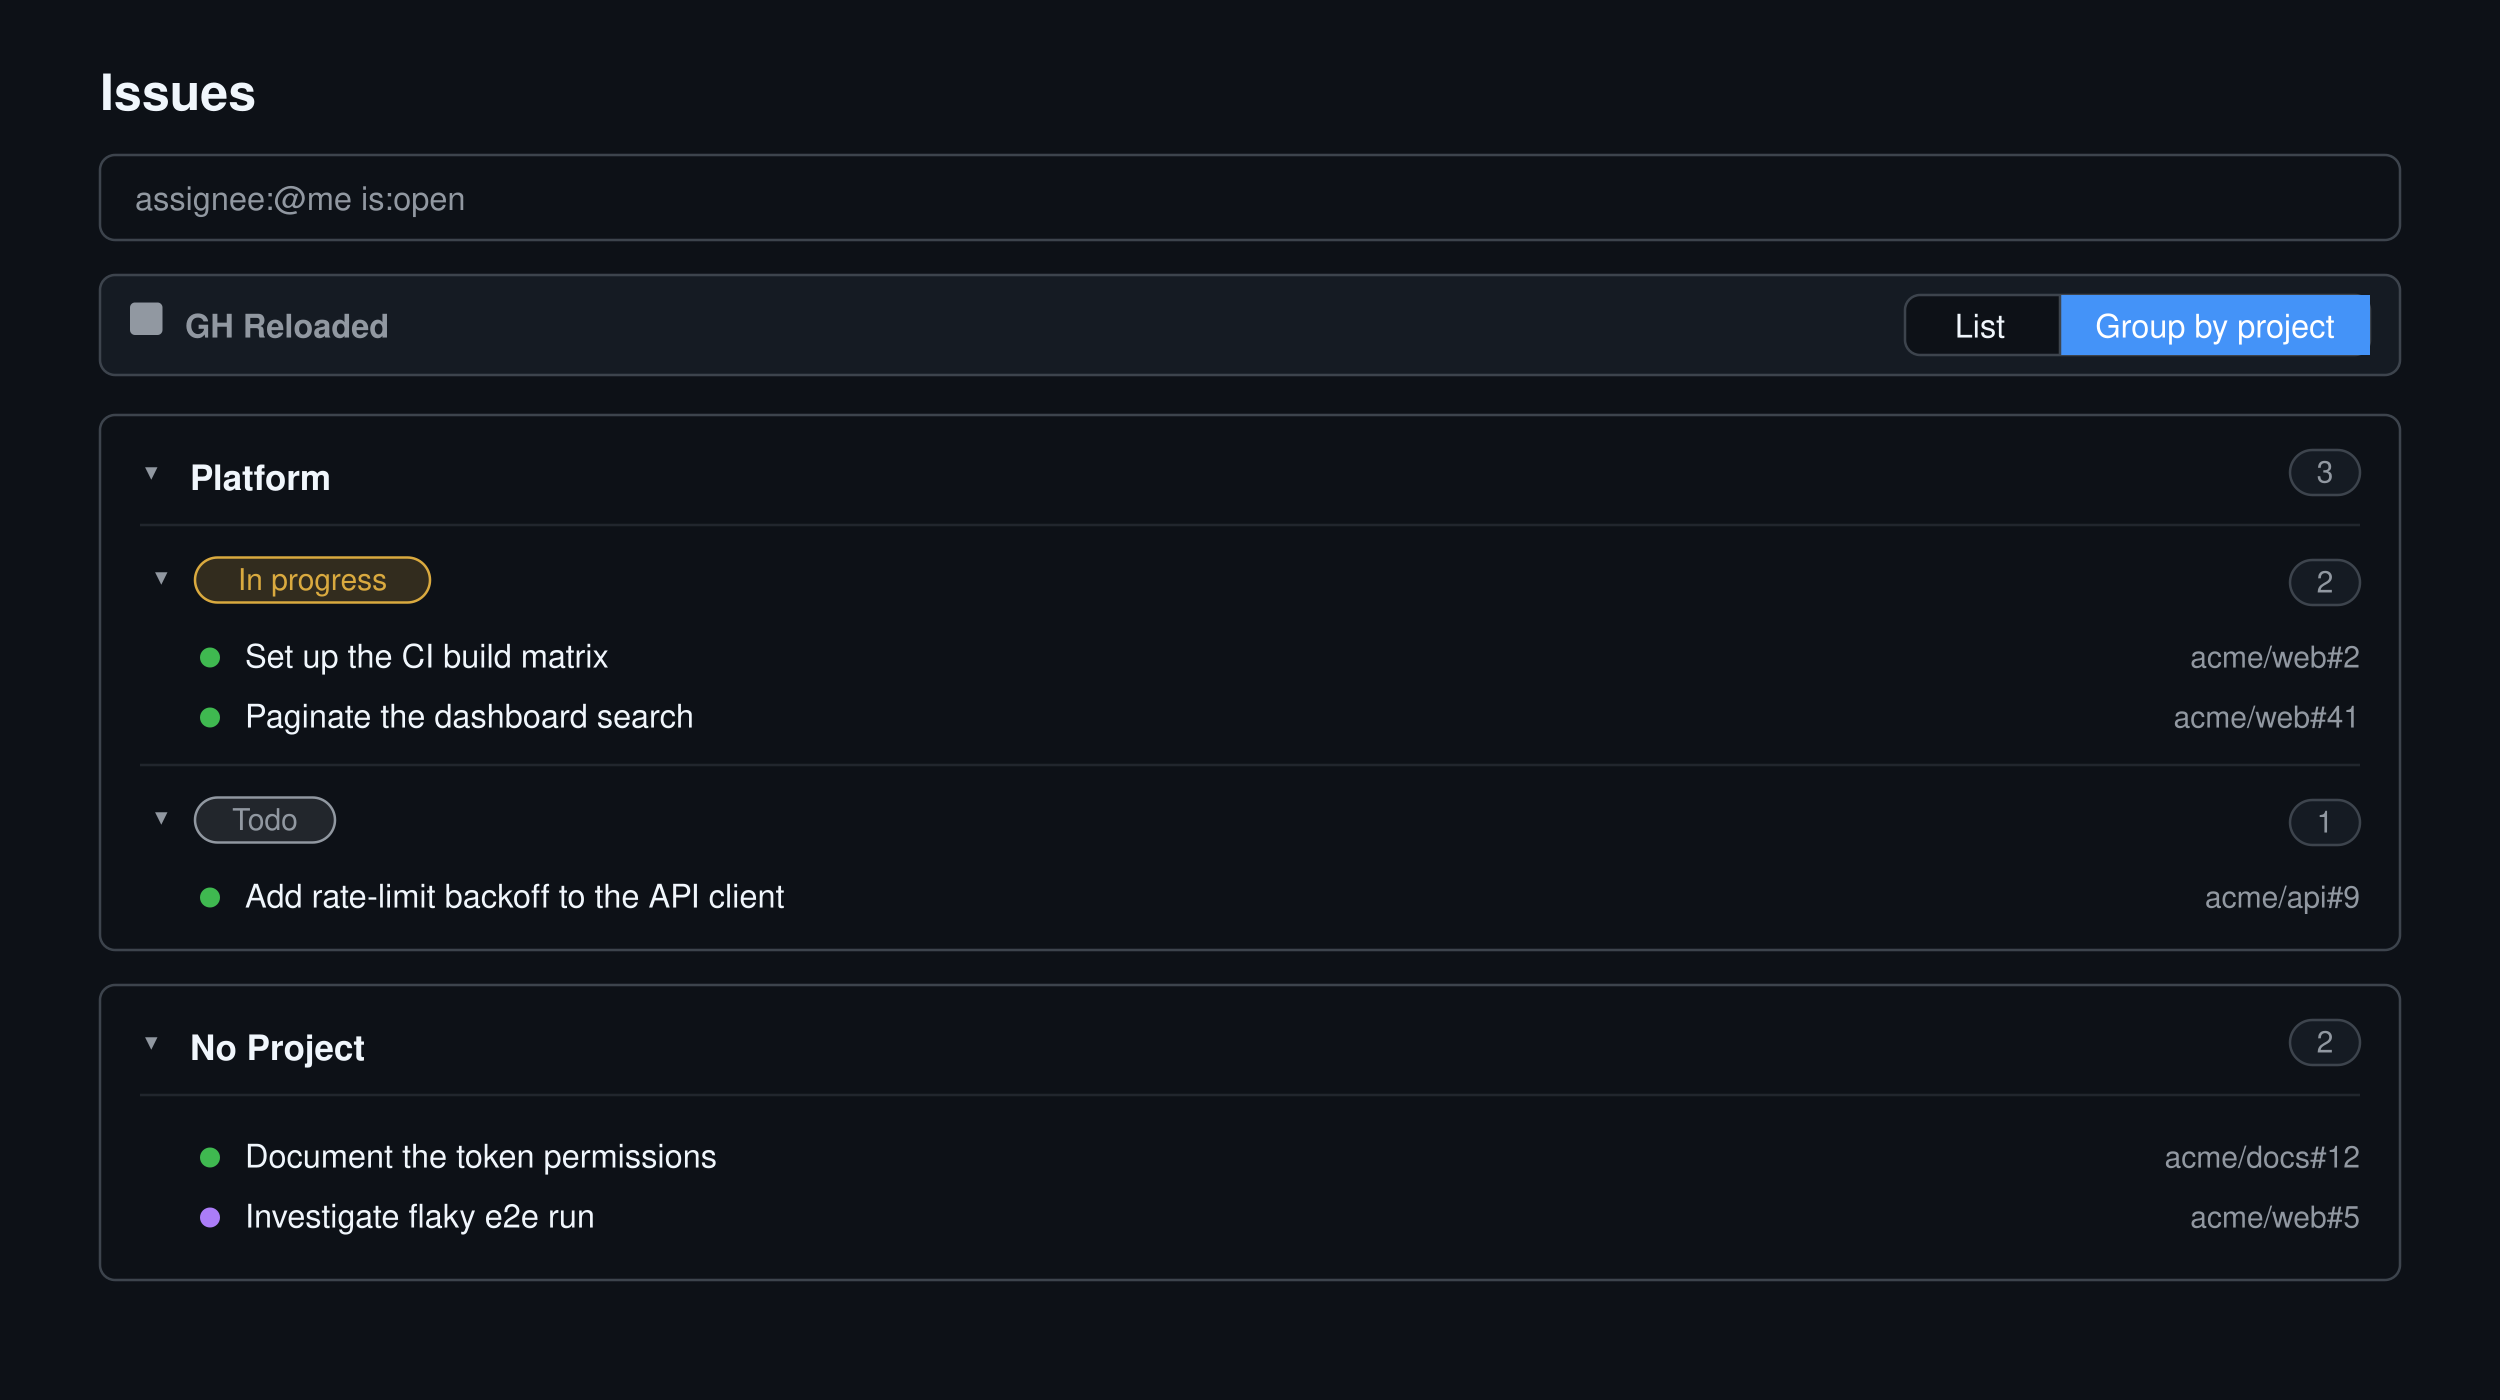
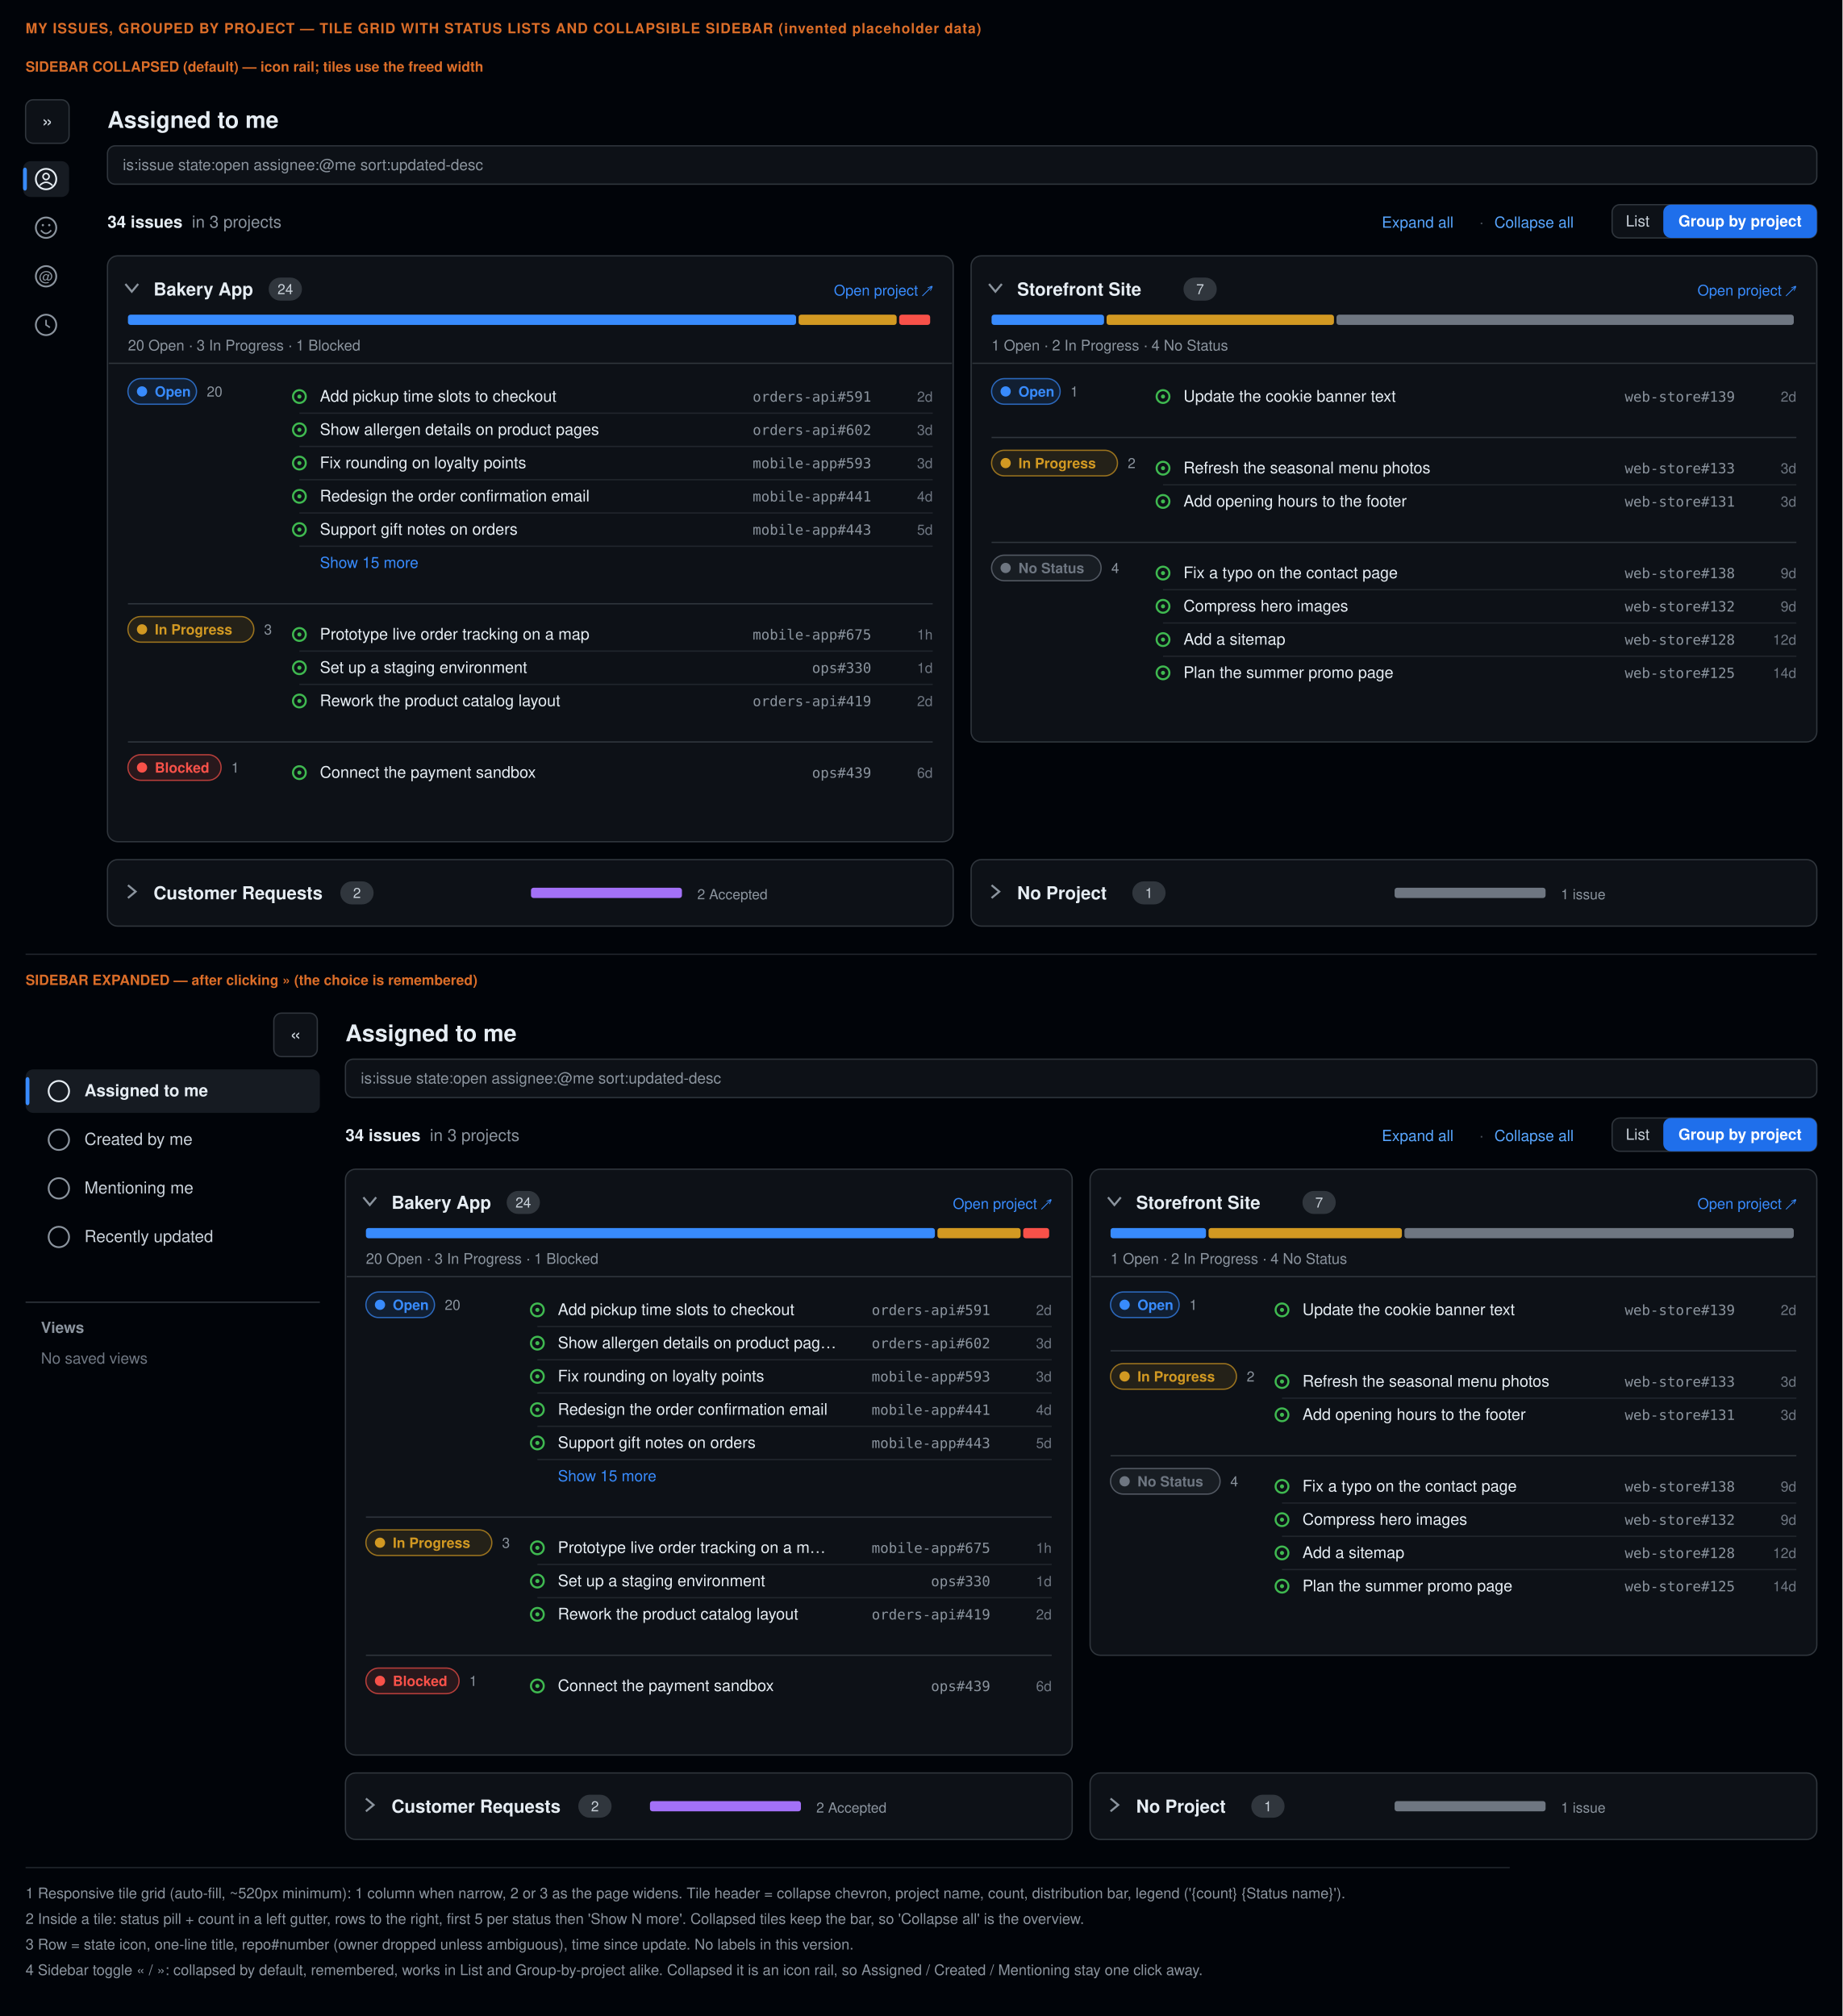
- <svg xmlns="http://www.w3.org/2000/svg" width="1000" height="560" viewBox="0 0 1000 560" font-family="-apple-system,BlinkMacSystemFont,'Segoe UI',Helvetica,Arial,sans-serif">
-   <rect x="0" y="0" width="1000" height="560" fill="#0d1117" />
-   <text x="40" y="44" fill="#f0f6fc" font-size="20" font-weight="600">Issues</text>
-   <rect x="40" y="62" width="920" height="34" rx="6" fill="#0d1117" stroke="#3d444d" />
-   <text x="54" y="84" fill="#9198a1" font-size="13">assignee:@me is:open</text>
-   <rect x="40" y="110" width="920" height="40" rx="6" fill="#151b23" stroke="#3d444d" />
-   <rect x="52" y="121" width="13" height="13" rx="2" fill="#9198a1" />
-   <text x="74" y="135" fill="#9198a1" font-size="13" font-weight="600">GH Reloaded</text>
-   <rect x="762" y="118" width="186" height="24" rx="6" fill="#0d1117" stroke="#3d444d" />
-   <text x="792" y="135" fill="#f0f6fc" font-size="13" text-anchor="middle">List</text>
-   <rect x="824" y="118" width="124" height="24" rx="0" fill="#4493f8" />
-   <line x1="824" y1="118" x2="824" y2="142" stroke="#3d444d" />
-   <text x="886" y="135" fill="#ffffff" font-size="13" text-anchor="middle">Group by project</text>
-   <rect x="40" y="166" width="920" height="214" rx="6" fill="#0d1117" stroke="#3d444d" />
-   <text x="58" y="192" fill="#9198a1" font-size="10">▾</text>
-   <text x="76" y="196" fill="#f0f6fc" font-size="14" font-weight="600">Platform</text>
-   <rect x="916" y="180" width="28" height="18" rx="9" fill="#151b23" stroke="#3d444d" />
-   <text x="930" y="193" fill="#9198a1" font-size="12" text-anchor="middle">3</text>
-   <line x1="56" y1="210" x2="944" y2="210" stroke="#21262d" />
-   <text x="62" y="234" fill="#9198a1" font-size="10">▾</text>
-   <rect x="78" y="223" width="94" height="18" rx="9" fill="rgba(218,170,63,0.18)" stroke="#daaa3f" />
-   <text x="125" y="236" fill="#daaa3f" font-size="12" text-anchor="middle">In progress</text>
-   <rect x="916" y="224" width="28" height="18" rx="9" fill="#151b23" stroke="#3d444d" />
-   <text x="930" y="237" fill="#9198a1" font-size="12" text-anchor="middle">2</text>
-   <circle cx="84" cy="263" r="4" fill="#3fb950" />
-   <text x="98" y="267" fill="#f0f6fc" font-size="13">Set up the CI build matrix</text>
-   <text x="944" y="267" fill="#9198a1" font-size="12" text-anchor="end">acme/web#2</text>
-   <circle cx="84" cy="287" r="4" fill="#3fb950" />
-   <text x="98" y="291" fill="#f0f6fc" font-size="13">Paginate the dashboard search</text>
-   <text x="944" y="291" fill="#9198a1" font-size="12" text-anchor="end">acme/web#41</text>
-   <line x1="56" y1="306" x2="944" y2="306" stroke="#21262d" />
-   <text x="62" y="330" fill="#9198a1" font-size="10">▾</text>
-   <rect x="78" y="319" width="56" height="18" rx="9" fill="rgba(145,152,161,0.16)" stroke="#9198a1" />
-   <text x="106" y="332" fill="#9198a1" font-size="12" text-anchor="middle">Todo</text>
-   <rect x="916" y="320" width="28" height="18" rx="9" fill="#151b23" stroke="#3d444d" />
-   <text x="930" y="333" fill="#9198a1" font-size="12" text-anchor="middle">1</text>
-   <circle cx="84" cy="359" r="4" fill="#3fb950" />
-   <text x="98" y="363" fill="#f0f6fc" font-size="13">Add rate-limit backoff to the API client</text>
-   <text x="944" y="363" fill="#9198a1" font-size="12" text-anchor="end">acme/api#9</text>
-   <rect x="40" y="394" width="920" height="118" rx="6" fill="#0d1117" stroke="#3d444d" />
-   <text x="58" y="420" fill="#9198a1" font-size="10">▾</text>
-   <text x="76" y="424" fill="#f0f6fc" font-size="14" font-weight="600">No Project</text>
-   <rect x="916" y="408" width="28" height="18" rx="9" fill="#151b23" stroke="#3d444d" />
-   <text x="930" y="421" fill="#9198a1" font-size="12" text-anchor="middle">2</text>
-   <line x1="56" y1="438" x2="944" y2="438" stroke="#21262d" />
-   <circle cx="84" cy="463" r="4" fill="#3fb950" />
-   <text x="98" y="467" fill="#f0f6fc" font-size="13">Document the token permissions</text>
-   <text x="944" y="467" fill="#9198a1" font-size="12" text-anchor="end">acme/docs#12</text>
-   <circle cx="84" cy="487" r="4" fill="#ab7df8" />
-   <text x="98" y="491" fill="#f0f6fc" font-size="13">Investigate flaky e2e run</text>
-   <text x="944" y="491" fill="#9198a1" font-size="12" text-anchor="end">acme/web#5</text>
+ <svg xmlns="http://www.w3.org/2000/svg" width="1440" height="1576" viewBox="0 0 1440 1576" font-family="-apple-system,BlinkMacSystemFont,'Segoe UI',Helvetica,Arial,sans-serif">
+   <style>.m{font-family:ui-monospace,SFMono-Regular,Menlo,monospace}</style>
+   <rect width="1440" height="1576" fill="#010409" />
+   <text x="20" y="26" fill="#db6d28" font-size="11" font-weight="700" letter-spacing="0.6">MY ISSUES, GROUPED BY PROJECT — TILE GRID WITH STATUS LISTS AND COLLAPSIBLE SIDEBAR (invented placeholder data)</text>
+   <text x="20" y="56" fill="#db6d28" font-size="11" text-anchor="start" font-weight="700">SIDEBAR COLLAPSED (default) — icon rail; tiles use the freed width</text>
+   <rect x="20" y="78" width="34" height="34" rx="6" fill="#0d1117" stroke="#30363d" />
+   <text x="37" y="100" fill="#c9d1d9" font-size="16" text-anchor="middle" font-weight="400">»</text>
+   <rect x="18" y="126" width="36" height="28" rx="6" fill="#161b22" />
+   <rect x="18" y="131" width="3" height="18" rx="2" fill="#388bfd" />
+   <circle cx="36" cy="140" r="8" fill="none" stroke="#e6edf3" stroke-width="1.4" />
+   <circle cx="36" cy="138" r="2.4" fill="none" stroke="#e6edf3" stroke-width="1.2" />
+   <path d="M31,145 q5,-5 10,0" fill="none" stroke="#e6edf3" stroke-width="1.2" />
+   <circle cx="36" cy="178" r="8" fill="none" stroke="#8b949e" stroke-width="1.4" />
+   <path d="M32,180 q4,5 8,0" fill="none" stroke="#8b949e" stroke-width="1.2" />
+   <circle cx="33.5" cy="176" r="0.9" fill="#8b949e" />
+   <circle cx="38.5" cy="176" r="0.9" fill="#8b949e" />
+   <circle cx="36" cy="216" r="8" fill="none" stroke="#8b949e" stroke-width="1.4" />
+   <text x="36" y="220" fill="#8b949e" font-size="11" text-anchor="middle" font-weight="400">@</text>
+   <circle cx="36" cy="254" r="8" fill="none" stroke="#8b949e" stroke-width="1.4" />
+   <path d="M36,250 v4 l3,2" fill="none" stroke="#8b949e" stroke-width="1.2" />
+   <text x="84" y="100" fill="#e6edf3" font-size="18" text-anchor="start" font-weight="600">Assigned to me</text>
+   <rect x="84" y="114" width="1336" height="30" rx="6" fill="#0d1117" stroke="#30363d" />
+   <text x="96" y="133" fill="#8b949e" font-size="12" text-anchor="start" font-weight="400">is:issue state:open assignee:@me sort:updated-desc</text>
+   <text x="84" y="178" fill="#e6edf3" font-size="13" text-anchor="start" font-weight="600">34 issues</text>
+   <text x="150" y="178" fill="#8b949e" font-size="13" text-anchor="start" font-weight="400">in 3 projects</text>
+   <text x="1080" y="178" fill="#58a6ff" font-size="12" text-anchor="start" font-weight="400">Expand all</text>
+   <text x="1156" y="178" fill="#484f58" font-size="12" text-anchor="start" font-weight="400">·</text>
+   <text x="1168" y="178" fill="#58a6ff" font-size="12" text-anchor="start" font-weight="400">Collapse all</text>
+   <rect x="1260" y="160" width="160" height="26" rx="6" fill="#0d1117" stroke="#30363d" />
+   <rect x="1300" y="160" width="120" height="26" rx="6" fill="#1f6feb" />
+   <text x="1280" y="177" fill="#c9d1d9" font-size="12" text-anchor="middle" font-weight="400">List</text>
+   <text x="1360" y="177" fill="#fff" font-size="12" text-anchor="middle" font-weight="600">Group by project</text>
+   <rect x="84" y="200" width="661.0" height="458" rx="8" fill="#0d1117" stroke="#30363d" />
+   <path d="M98,222 l5,6 l5,-6" fill="none" stroke="#8b949e" stroke-width="1.6" />
+   <text x="120" y="231" fill="#e6edf3" font-size="14" text-anchor="start" font-weight="600">Bakery App</text>
+   <rect x="210" y="217" width="26" height="18" rx="9" fill="#30363d" />
+   <text x="223" y="230" fill="#c9d1d9" font-size="11" text-anchor="middle" font-weight="400">24</text>
+   <text x="729.0" y="231" fill="#388bfd" font-size="11.5" text-anchor="end" font-weight="400">Open project ↗</text>
+   <rect x="100" y="246" width="522.2" height="8" rx="2" fill="#388bfd" />
+   <rect x="624.2" y="246" width="76.6" height="8" rx="2" fill="#d29922" />
+   <rect x="702.8" y="246" width="24.2" height="8" rx="2" fill="#f85149" />
+   <text x="100" y="274" fill="#8b949e" font-size="11.5" text-anchor="start" font-weight="400">20 Open · 3 In Progress · 1 Blocked</text>
+   <line x1="85" y1="284" x2="744.0" y2="284" stroke="#30363d" />
+   <rect x="100" y="296" width="53.6" height="20" rx="10" fill="#388bfd" fill-opacity="0.12" stroke="#388bfd" stroke-opacity="0.7" />
+   <circle cx="111" cy="306" r="4" fill="#388bfd" />
+   <text x="121" y="310" fill="#388bfd" font-size="11" text-anchor="start" font-weight="600">Open</text>
+   <text x="161.6" y="310" fill="#8b949e" font-size="11" text-anchor="start" font-weight="400">20</text>
+   <circle cx="234" cy="310" r="5" fill="none" stroke="#3fb950" stroke-width="1.6" />
+   <circle cx="234" cy="310" r="1.6" fill="#3fb950" />
+   <text x="250" y="314" fill="#e6edf3" font-size="12.5" text-anchor="start" font-weight="400">Add pickup time slots to checkout</text>
+   <text x="681.0" y="314" fill="#8b949e" font-size="11" text-anchor="end" font-weight="400" class="m">orders-api#591</text>
+   <text x="729.0" y="314" fill="#6e7681" font-size="11" text-anchor="end" font-weight="400">2d</text>
+   <line x1="234" y1="323" x2="729.0" y2="323" stroke="#21262d" />
+   <circle cx="234" cy="336" r="5" fill="none" stroke="#3fb950" stroke-width="1.6" />
+   <circle cx="234" cy="336" r="1.6" fill="#3fb950" />
+   <text x="250" y="340" fill="#e6edf3" font-size="12.5" text-anchor="start" font-weight="400">Show allergen details on product pages</text>
+   <text x="681.0" y="340" fill="#8b949e" font-size="11" text-anchor="end" font-weight="400" class="m">orders-api#602</text>
+   <text x="729.0" y="340" fill="#6e7681" font-size="11" text-anchor="end" font-weight="400">3d</text>
+   <line x1="234" y1="349" x2="729.0" y2="349" stroke="#21262d" />
+   <circle cx="234" cy="362" r="5" fill="none" stroke="#3fb950" stroke-width="1.6" />
+   <circle cx="234" cy="362" r="1.6" fill="#3fb950" />
+   <text x="250" y="366" fill="#e6edf3" font-size="12.5" text-anchor="start" font-weight="400">Fix rounding on loyalty points</text>
+   <text x="681.0" y="366" fill="#8b949e" font-size="11" text-anchor="end" font-weight="400" class="m">mobile-app#593</text>
+   <text x="729.0" y="366" fill="#6e7681" font-size="11" text-anchor="end" font-weight="400">3d</text>
+   <line x1="234" y1="375" x2="729.0" y2="375" stroke="#21262d" />
+   <circle cx="234" cy="388" r="5" fill="none" stroke="#3fb950" stroke-width="1.6" />
+   <circle cx="234" cy="388" r="1.6" fill="#3fb950" />
+   <text x="250" y="392" fill="#e6edf3" font-size="12.5" text-anchor="start" font-weight="400">Redesign the order confirmation email</text>
+   <text x="681.0" y="392" fill="#8b949e" font-size="11" text-anchor="end" font-weight="400" class="m">mobile-app#441</text>
+   <text x="729.0" y="392" fill="#6e7681" font-size="11" text-anchor="end" font-weight="400">4d</text>
+   <line x1="234" y1="401" x2="729.0" y2="401" stroke="#21262d" />
+   <circle cx="234" cy="414" r="5" fill="none" stroke="#3fb950" stroke-width="1.6" />
+   <circle cx="234" cy="414" r="1.6" fill="#3fb950" />
+   <text x="250" y="418" fill="#e6edf3" font-size="12.5" text-anchor="start" font-weight="400">Support gift notes on orders</text>
+   <text x="681.0" y="418" fill="#8b949e" font-size="11" text-anchor="end" font-weight="400" class="m">mobile-app#443</text>
+   <text x="729.0" y="418" fill="#6e7681" font-size="11" text-anchor="end" font-weight="400">5d</text>
+   <line x1="234" y1="427" x2="729.0" y2="427" stroke="#21262d" />
+   <text x="250" y="444" fill="#388bfd" font-size="12" text-anchor="start" font-weight="400">Show 15 more</text>
+   <line x1="100" y1="472" x2="729.0" y2="472" stroke="#30363d" />
+   <rect x="100" y="482" width="98.4" height="20" rx="10" fill="#d29922" fill-opacity="0.12" stroke="#d29922" stroke-opacity="0.7" />
+   <circle cx="111" cy="492" r="4" fill="#d29922" />
+   <text x="121" y="496" fill="#d29922" font-size="11" text-anchor="start" font-weight="600">In Progress</text>
+   <text x="206.4" y="496" fill="#8b949e" font-size="11" text-anchor="start" font-weight="400">3</text>
+   <circle cx="234" cy="496" r="5" fill="none" stroke="#3fb950" stroke-width="1.6" />
+   <circle cx="234" cy="496" r="1.6" fill="#3fb950" />
+   <text x="250" y="500" fill="#e6edf3" font-size="12.5" text-anchor="start" font-weight="400">Prototype live order tracking on a map</text>
+   <text x="681.0" y="500" fill="#8b949e" font-size="11" text-anchor="end" font-weight="400" class="m">mobile-app#675</text>
+   <text x="729.0" y="500" fill="#6e7681" font-size="11" text-anchor="end" font-weight="400">1h</text>
+   <line x1="234" y1="509" x2="729.0" y2="509" stroke="#21262d" />
+   <circle cx="234" cy="522" r="5" fill="none" stroke="#3fb950" stroke-width="1.6" />
+   <circle cx="234" cy="522" r="1.6" fill="#3fb950" />
+   <text x="250" y="526" fill="#e6edf3" font-size="12.5" text-anchor="start" font-weight="400">Set up a staging environment</text>
+   <text x="681.0" y="526" fill="#8b949e" font-size="11" text-anchor="end" font-weight="400" class="m">ops#330</text>
+   <text x="729.0" y="526" fill="#6e7681" font-size="11" text-anchor="end" font-weight="400">1d</text>
+   <line x1="234" y1="535" x2="729.0" y2="535" stroke="#21262d" />
+   <circle cx="234" cy="548" r="5" fill="none" stroke="#3fb950" stroke-width="1.6" />
+   <circle cx="234" cy="548" r="1.6" fill="#3fb950" />
+   <text x="250" y="552" fill="#e6edf3" font-size="12.5" text-anchor="start" font-weight="400">Rework the product catalog layout</text>
+   <text x="681.0" y="552" fill="#8b949e" font-size="11" text-anchor="end" font-weight="400" class="m">orders-api#419</text>
+   <text x="729.0" y="552" fill="#6e7681" font-size="11" text-anchor="end" font-weight="400">2d</text>
+   <line x1="100" y1="580" x2="729.0" y2="580" stroke="#30363d" />
+   <rect x="100" y="590" width="72.8" height="20" rx="10" fill="#f85149" fill-opacity="0.12" stroke="#f85149" stroke-opacity="0.7" />
+   <circle cx="111" cy="600" r="4" fill="#f85149" />
+   <text x="121" y="604" fill="#f85149" font-size="11" text-anchor="start" font-weight="600">Blocked</text>
+   <text x="180.8" y="604" fill="#8b949e" font-size="11" text-anchor="start" font-weight="400">1</text>
+   <circle cx="234" cy="604" r="5" fill="none" stroke="#3fb950" stroke-width="1.6" />
+   <circle cx="234" cy="604" r="1.6" fill="#3fb950" />
+   <text x="250" y="608" fill="#e6edf3" font-size="12.5" text-anchor="start" font-weight="400">Connect the payment sandbox</text>
+   <text x="681.0" y="608" fill="#8b949e" font-size="11" text-anchor="end" font-weight="400" class="m">ops#439</text>
+   <text x="729.0" y="608" fill="#6e7681" font-size="11" text-anchor="end" font-weight="400">6d</text>
+   <rect x="759.0" y="200" width="661.0" height="380" rx="8" fill="#0d1117" stroke="#30363d" />
+   <path d="M773.0,222 l5,6 l5,-6" fill="none" stroke="#8b949e" stroke-width="1.6" />
+   <text x="795.0" y="231" fill="#e6edf3" font-size="14" text-anchor="start" font-weight="600">Storefront Site</text>
+   <rect x="925.0" y="217" width="26" height="18" rx="9" fill="#30363d" />
+   <text x="938.0" y="230" fill="#c9d1d9" font-size="11" text-anchor="middle" font-weight="400">7</text>
+   <text x="1404.0" y="231" fill="#388bfd" font-size="11.5" text-anchor="end" font-weight="400">Open project ↗</text>
+   <rect x="775.0" y="246" width="87.9" height="8" rx="2" fill="#388bfd" />
+   <rect x="864.9" y="246" width="177.7" height="8" rx="2" fill="#d29922" />
+   <rect x="1044.6" y="246" width="357.4" height="8" rx="2" fill="#6e7681" />
+   <text x="775.0" y="274" fill="#8b949e" font-size="11.5" text-anchor="start" font-weight="400">1 Open · 2 In Progress · 4 No Status</text>
+   <line x1="760.0" y1="284" x2="1419.0" y2="284" stroke="#30363d" />
+   <rect x="775.0" y="296" width="53.6" height="20" rx="10" fill="#388bfd" fill-opacity="0.12" stroke="#388bfd" stroke-opacity="0.7" />
+   <circle cx="786.0" cy="306" r="4" fill="#388bfd" />
+   <text x="796.0" y="310" fill="#388bfd" font-size="11" text-anchor="start" font-weight="600">Open</text>
+   <text x="836.6" y="310" fill="#8b949e" font-size="11" text-anchor="start" font-weight="400">1</text>
+   <circle cx="909.0" cy="310" r="5" fill="none" stroke="#3fb950" stroke-width="1.6" />
+   <circle cx="909.0" cy="310" r="1.6" fill="#3fb950" />
+   <text x="925.0" y="314" fill="#e6edf3" font-size="12.5" text-anchor="start" font-weight="400">Update the cookie banner text</text>
+   <text x="1356.0" y="314" fill="#8b949e" font-size="11" text-anchor="end" font-weight="400" class="m">web-store#139</text>
+   <text x="1404.0" y="314" fill="#6e7681" font-size="11" text-anchor="end" font-weight="400">2d</text>
+   <line x1="775.0" y1="342" x2="1404.0" y2="342" stroke="#30363d" />
+   <rect x="775.0" y="352" width="98.4" height="20" rx="10" fill="#d29922" fill-opacity="0.12" stroke="#d29922" stroke-opacity="0.7" />
+   <circle cx="786.0" cy="362" r="4" fill="#d29922" />
+   <text x="796.0" y="366" fill="#d29922" font-size="11" text-anchor="start" font-weight="600">In Progress</text>
+   <text x="881.4" y="366" fill="#8b949e" font-size="11" text-anchor="start" font-weight="400">2</text>
+   <circle cx="909.0" cy="366" r="5" fill="none" stroke="#3fb950" stroke-width="1.6" />
+   <circle cx="909.0" cy="366" r="1.6" fill="#3fb950" />
+   <text x="925.0" y="370" fill="#e6edf3" font-size="12.5" text-anchor="start" font-weight="400">Refresh the seasonal menu photos</text>
+   <text x="1356.0" y="370" fill="#8b949e" font-size="11" text-anchor="end" font-weight="400" class="m">web-store#133</text>
+   <text x="1404.0" y="370" fill="#6e7681" font-size="11" text-anchor="end" font-weight="400">3d</text>
+   <line x1="909.0" y1="379" x2="1404.0" y2="379" stroke="#21262d" />
+   <circle cx="909.0" cy="392" r="5" fill="none" stroke="#3fb950" stroke-width="1.6" />
+   <circle cx="909.0" cy="392" r="1.6" fill="#3fb950" />
+   <text x="925.0" y="396" fill="#e6edf3" font-size="12.5" text-anchor="start" font-weight="400">Add opening hours to the footer</text>
+   <text x="1356.0" y="396" fill="#8b949e" font-size="11" text-anchor="end" font-weight="400" class="m">web-store#131</text>
+   <text x="1404.0" y="396" fill="#6e7681" font-size="11" text-anchor="end" font-weight="400">3d</text>
+   <line x1="775.0" y1="424" x2="1404.0" y2="424" stroke="#30363d" />
+   <rect x="775.0" y="434" width="85.6" height="20" rx="10" fill="#6e7681" fill-opacity="0.12" stroke="#6e7681" stroke-opacity="0.7" />
+   <circle cx="786.0" cy="444" r="4" fill="#6e7681" />
+   <text x="796.0" y="448" fill="#6e7681" font-size="11" text-anchor="start" font-weight="600">No Status</text>
+   <text x="868.6" y="448" fill="#8b949e" font-size="11" text-anchor="start" font-weight="400">4</text>
+   <circle cx="909.0" cy="448" r="5" fill="none" stroke="#3fb950" stroke-width="1.6" />
+   <circle cx="909.0" cy="448" r="1.6" fill="#3fb950" />
+   <text x="925.0" y="452" fill="#e6edf3" font-size="12.5" text-anchor="start" font-weight="400">Fix a typo on the contact page</text>
+   <text x="1356.0" y="452" fill="#8b949e" font-size="11" text-anchor="end" font-weight="400" class="m">web-store#138</text>
+   <text x="1404.0" y="452" fill="#6e7681" font-size="11" text-anchor="end" font-weight="400">9d</text>
+   <line x1="909.0" y1="461" x2="1404.0" y2="461" stroke="#21262d" />
+   <circle cx="909.0" cy="474" r="5" fill="none" stroke="#3fb950" stroke-width="1.6" />
+   <circle cx="909.0" cy="474" r="1.6" fill="#3fb950" />
+   <text x="925.0" y="478" fill="#e6edf3" font-size="12.5" text-anchor="start" font-weight="400">Compress hero images</text>
+   <text x="1356.0" y="478" fill="#8b949e" font-size="11" text-anchor="end" font-weight="400" class="m">web-store#132</text>
+   <text x="1404.0" y="478" fill="#6e7681" font-size="11" text-anchor="end" font-weight="400">9d</text>
+   <line x1="909.0" y1="487" x2="1404.0" y2="487" stroke="#21262d" />
+   <circle cx="909.0" cy="500" r="5" fill="none" stroke="#3fb950" stroke-width="1.6" />
+   <circle cx="909.0" cy="500" r="1.6" fill="#3fb950" />
+   <text x="925.0" y="504" fill="#e6edf3" font-size="12.5" text-anchor="start" font-weight="400">Add a sitemap</text>
+   <text x="1356.0" y="504" fill="#8b949e" font-size="11" text-anchor="end" font-weight="400" class="m">web-store#128</text>
+   <text x="1404.0" y="504" fill="#6e7681" font-size="11" text-anchor="end" font-weight="400">12d</text>
+   <line x1="909.0" y1="513" x2="1404.0" y2="513" stroke="#21262d" />
+   <circle cx="909.0" cy="526" r="5" fill="none" stroke="#3fb950" stroke-width="1.6" />
+   <circle cx="909.0" cy="526" r="1.6" fill="#3fb950" />
+   <text x="925.0" y="530" fill="#e6edf3" font-size="12.5" text-anchor="start" font-weight="400">Plan the summer promo page</text>
+   <text x="1356.0" y="530" fill="#8b949e" font-size="11" text-anchor="end" font-weight="400" class="m">web-store#125</text>
+   <text x="1404.0" y="530" fill="#6e7681" font-size="11" text-anchor="end" font-weight="400">14d</text>
+   <rect x="84" y="672" width="661.0" height="52" rx="8" fill="#0d1117" stroke="#30363d" />
+   <path d="M100,692 l6,5 l-6,5" fill="none" stroke="#8b949e" stroke-width="1.6" />
+   <text x="120" y="703" fill="#e6edf3" font-size="14" text-anchor="start" font-weight="600">Customer Requests</text>
+   <rect x="266" y="689" width="26" height="18" rx="9" fill="#30363d" />
+   <text x="279" y="702" fill="#c9d1d9" font-size="11" text-anchor="middle" font-weight="400">2</text>
+   <rect x="415.0" y="694" width="118.0" height="8" rx="2" fill="#a371f7" />
+   <text x="545.0" y="703" fill="#8b949e" font-size="11" text-anchor="start" font-weight="400">2 Accepted</text>
+   <rect x="759.0" y="672" width="661.0" height="52" rx="8" fill="#0d1117" stroke="#30363d" />
+   <path d="M775.0,692 l6,5 l-6,5" fill="none" stroke="#8b949e" stroke-width="1.6" />
+   <text x="795.0" y="703" fill="#e6edf3" font-size="14" text-anchor="start" font-weight="600">No Project</text>
+   <rect x="885.0" y="689" width="26" height="18" rx="9" fill="#30363d" />
+   <text x="898.0" y="702" fill="#c9d1d9" font-size="11" text-anchor="middle" font-weight="400">1</text>
+   <rect x="1090.0" y="694" width="118.0" height="8" rx="2" fill="#6e7681" />
+   <text x="1220.0" y="703" fill="#8b949e" font-size="11" text-anchor="start" font-weight="400">1 issue</text>
+   <line x1="20" y1="746" x2="1420" y2="746" stroke="#21262d" />
+   <text x="20" y="770" fill="#db6d28" font-size="11" text-anchor="start" font-weight="700">SIDEBAR EXPANDED — after clicking » (the choice is remembered)</text>
+   <rect x="20" y="784" width="230" height="470" rx="0" fill="none" />
+   <rect x="20" y="836" width="230" height="34" rx="6" fill="#161b22" />
+   <rect x="20" y="842" width="3" height="22" rx="2" fill="#388bfd" />
+   <circle cx="46" cy="853" r="8" fill="none" stroke="#e6edf3" stroke-width="1.4" />
+   <text x="66" y="857" fill="#e6edf3" font-size="13" text-anchor="start" font-weight="600">Assigned to me</text>
+   <circle cx="46" cy="891" r="8" fill="none" stroke="#8b949e" stroke-width="1.4" />
+   <text x="66" y="895" fill="#c9d1d9" font-size="13" text-anchor="start" font-weight="400">Created by me</text>
+   <circle cx="46" cy="929" r="8" fill="none" stroke="#8b949e" stroke-width="1.4" />
+   <text x="66" y="933" fill="#c9d1d9" font-size="13" text-anchor="start" font-weight="400">Mentioning me</text>
+   <circle cx="46" cy="967" r="8" fill="none" stroke="#8b949e" stroke-width="1.4" />
+   <text x="66" y="971" fill="#c9d1d9" font-size="13" text-anchor="start" font-weight="400">Recently updated</text>
+   <line x1="20" y1="1018" x2="250" y2="1018" stroke="#30363d" />
+   <text x="32" y="1042" fill="#8b949e" font-size="12" text-anchor="start" font-weight="600">Views</text>
+   <text x="32" y="1066" fill="#6e7681" font-size="12" text-anchor="start" font-weight="400">No saved views</text>
+   <rect x="214" y="792" width="34" height="34" rx="6" fill="#0d1117" stroke="#30363d" />
+   <text x="231" y="814" fill="#c9d1d9" font-size="16" text-anchor="middle" font-weight="400">«</text>
+   <text x="270" y="814" fill="#e6edf3" font-size="18" text-anchor="start" font-weight="600">Assigned to me</text>
+   <rect x="270" y="828" width="1150" height="30" rx="6" fill="#0d1117" stroke="#30363d" />
+   <text x="282" y="847" fill="#8b949e" font-size="12" text-anchor="start" font-weight="400">is:issue state:open assignee:@me sort:updated-desc</text>
+   <text x="270" y="892" fill="#e6edf3" font-size="13" text-anchor="start" font-weight="600">34 issues</text>
+   <text x="336" y="892" fill="#8b949e" font-size="13" text-anchor="start" font-weight="400">in 3 projects</text>
+   <text x="1080" y="892" fill="#58a6ff" font-size="12" text-anchor="start" font-weight="400">Expand all</text>
+   <text x="1156" y="892" fill="#484f58" font-size="12" text-anchor="start" font-weight="400">·</text>
+   <text x="1168" y="892" fill="#58a6ff" font-size="12" text-anchor="start" font-weight="400">Collapse all</text>
+   <rect x="1260" y="874" width="160" height="26" rx="6" fill="#0d1117" stroke="#30363d" />
+   <rect x="1300" y="874" width="120" height="26" rx="6" fill="#1f6feb" />
+   <text x="1280" y="891" fill="#c9d1d9" font-size="12" text-anchor="middle" font-weight="400">List</text>
+   <text x="1360" y="891" fill="#fff" font-size="12" text-anchor="middle" font-weight="600">Group by project</text>
+   <rect x="270" y="914" width="568.0" height="458" rx="8" fill="#0d1117" stroke="#30363d" />
+   <path d="M284,936 l5,6 l5,-6" fill="none" stroke="#8b949e" stroke-width="1.6" />
+   <text x="306" y="945" fill="#e6edf3" font-size="14" text-anchor="start" font-weight="600">Bakery App</text>
+   <rect x="396" y="931" width="26" height="18" rx="9" fill="#30363d" />
+   <text x="409" y="944" fill="#c9d1d9" font-size="11" text-anchor="middle" font-weight="400">24</text>
+   <text x="822.0" y="945" fill="#388bfd" font-size="11.5" text-anchor="end" font-weight="400">Open project ↗</text>
+   <rect x="286" y="960" width="444.7" height="8" rx="2" fill="#388bfd" />
+   <rect x="732.7" y="960" width="65.0" height="8" rx="2" fill="#d29922" />
+   <rect x="799.7" y="960" width="20.3" height="8" rx="2" fill="#f85149" />
+   <text x="286" y="988" fill="#8b949e" font-size="11.5" text-anchor="start" font-weight="400">20 Open · 3 In Progress · 1 Blocked</text>
+   <line x1="271" y1="998" x2="837.0" y2="998" stroke="#30363d" />
+   <rect x="286" y="1010" width="53.6" height="20" rx="10" fill="#388bfd" fill-opacity="0.12" stroke="#388bfd" stroke-opacity="0.7" />
+   <circle cx="297" cy="1020" r="4" fill="#388bfd" />
+   <text x="307" y="1024" fill="#388bfd" font-size="11" text-anchor="start" font-weight="600">Open</text>
+   <text x="347.6" y="1024" fill="#8b949e" font-size="11" text-anchor="start" font-weight="400">20</text>
+   <circle cx="420" cy="1024" r="5" fill="none" stroke="#3fb950" stroke-width="1.6" />
+   <circle cx="420" cy="1024" r="1.6" fill="#3fb950" />
+   <text x="436" y="1028" fill="#e6edf3" font-size="12.5" text-anchor="start" font-weight="400">Add pickup time slots to checkout</text>
+   <text x="774.0" y="1028" fill="#8b949e" font-size="11" text-anchor="end" font-weight="400" class="m">orders-api#591</text>
+   <text x="822.0" y="1028" fill="#6e7681" font-size="11" text-anchor="end" font-weight="400">2d</text>
+   <line x1="420" y1="1037" x2="822.0" y2="1037" stroke="#21262d" />
+   <circle cx="420" cy="1050" r="5" fill="none" stroke="#3fb950" stroke-width="1.6" />
+   <circle cx="420" cy="1050" r="1.6" fill="#3fb950" />
+   <text x="436" y="1054" fill="#e6edf3" font-size="12.5" text-anchor="start" font-weight="400">Show allergen details on product pag…</text>
+   <text x="774.0" y="1054" fill="#8b949e" font-size="11" text-anchor="end" font-weight="400" class="m">orders-api#602</text>
+   <text x="822.0" y="1054" fill="#6e7681" font-size="11" text-anchor="end" font-weight="400">3d</text>
+   <line x1="420" y1="1063" x2="822.0" y2="1063" stroke="#21262d" />
+   <circle cx="420" cy="1076" r="5" fill="none" stroke="#3fb950" stroke-width="1.6" />
+   <circle cx="420" cy="1076" r="1.6" fill="#3fb950" />
+   <text x="436" y="1080" fill="#e6edf3" font-size="12.5" text-anchor="start" font-weight="400">Fix rounding on loyalty points</text>
+   <text x="774.0" y="1080" fill="#8b949e" font-size="11" text-anchor="end" font-weight="400" class="m">mobile-app#593</text>
+   <text x="822.0" y="1080" fill="#6e7681" font-size="11" text-anchor="end" font-weight="400">3d</text>
+   <line x1="420" y1="1089" x2="822.0" y2="1089" stroke="#21262d" />
+   <circle cx="420" cy="1102" r="5" fill="none" stroke="#3fb950" stroke-width="1.6" />
+   <circle cx="420" cy="1102" r="1.6" fill="#3fb950" />
+   <text x="436" y="1106" fill="#e6edf3" font-size="12.5" text-anchor="start" font-weight="400">Redesign the order confirmation email</text>
+   <text x="774.0" y="1106" fill="#8b949e" font-size="11" text-anchor="end" font-weight="400" class="m">mobile-app#441</text>
+   <text x="822.0" y="1106" fill="#6e7681" font-size="11" text-anchor="end" font-weight="400">4d</text>
+   <line x1="420" y1="1115" x2="822.0" y2="1115" stroke="#21262d" />
+   <circle cx="420" cy="1128" r="5" fill="none" stroke="#3fb950" stroke-width="1.6" />
+   <circle cx="420" cy="1128" r="1.6" fill="#3fb950" />
+   <text x="436" y="1132" fill="#e6edf3" font-size="12.5" text-anchor="start" font-weight="400">Support gift notes on orders</text>
+   <text x="774.0" y="1132" fill="#8b949e" font-size="11" text-anchor="end" font-weight="400" class="m">mobile-app#443</text>
+   <text x="822.0" y="1132" fill="#6e7681" font-size="11" text-anchor="end" font-weight="400">5d</text>
+   <line x1="420" y1="1141" x2="822.0" y2="1141" stroke="#21262d" />
+   <text x="436" y="1158" fill="#388bfd" font-size="12" text-anchor="start" font-weight="400">Show 15 more</text>
+   <line x1="286" y1="1186" x2="822.0" y2="1186" stroke="#30363d" />
+   <rect x="286" y="1196" width="98.4" height="20" rx="10" fill="#d29922" fill-opacity="0.12" stroke="#d29922" stroke-opacity="0.7" />
+   <circle cx="297" cy="1206" r="4" fill="#d29922" />
+   <text x="307" y="1210" fill="#d29922" font-size="11" text-anchor="start" font-weight="600">In Progress</text>
+   <text x="392.4" y="1210" fill="#8b949e" font-size="11" text-anchor="start" font-weight="400">3</text>
+   <circle cx="420" cy="1210" r="5" fill="none" stroke="#3fb950" stroke-width="1.6" />
+   <circle cx="420" cy="1210" r="1.6" fill="#3fb950" />
+   <text x="436" y="1214" fill="#e6edf3" font-size="12.5" text-anchor="start" font-weight="400">Prototype live order tracking on a m…</text>
+   <text x="774.0" y="1214" fill="#8b949e" font-size="11" text-anchor="end" font-weight="400" class="m">mobile-app#675</text>
+   <text x="822.0" y="1214" fill="#6e7681" font-size="11" text-anchor="end" font-weight="400">1h</text>
+   <line x1="420" y1="1223" x2="822.0" y2="1223" stroke="#21262d" />
+   <circle cx="420" cy="1236" r="5" fill="none" stroke="#3fb950" stroke-width="1.6" />
+   <circle cx="420" cy="1236" r="1.6" fill="#3fb950" />
+   <text x="436" y="1240" fill="#e6edf3" font-size="12.5" text-anchor="start" font-weight="400">Set up a staging environment</text>
+   <text x="774.0" y="1240" fill="#8b949e" font-size="11" text-anchor="end" font-weight="400" class="m">ops#330</text>
+   <text x="822.0" y="1240" fill="#6e7681" font-size="11" text-anchor="end" font-weight="400">1d</text>
+   <line x1="420" y1="1249" x2="822.0" y2="1249" stroke="#21262d" />
+   <circle cx="420" cy="1262" r="5" fill="none" stroke="#3fb950" stroke-width="1.6" />
+   <circle cx="420" cy="1262" r="1.6" fill="#3fb950" />
+   <text x="436" y="1266" fill="#e6edf3" font-size="12.5" text-anchor="start" font-weight="400">Rework the product catalog layout</text>
+   <text x="774.0" y="1266" fill="#8b949e" font-size="11" text-anchor="end" font-weight="400" class="m">orders-api#419</text>
+   <text x="822.0" y="1266" fill="#6e7681" font-size="11" text-anchor="end" font-weight="400">2d</text>
+   <line x1="286" y1="1294" x2="822.0" y2="1294" stroke="#30363d" />
+   <rect x="286" y="1304" width="72.8" height="20" rx="10" fill="#f85149" fill-opacity="0.12" stroke="#f85149" stroke-opacity="0.7" />
+   <circle cx="297" cy="1314" r="4" fill="#f85149" />
+   <text x="307" y="1318" fill="#f85149" font-size="11" text-anchor="start" font-weight="600">Blocked</text>
+   <text x="366.8" y="1318" fill="#8b949e" font-size="11" text-anchor="start" font-weight="400">1</text>
+   <circle cx="420" cy="1318" r="5" fill="none" stroke="#3fb950" stroke-width="1.6" />
+   <circle cx="420" cy="1318" r="1.6" fill="#3fb950" />
+   <text x="436" y="1322" fill="#e6edf3" font-size="12.5" text-anchor="start" font-weight="400">Connect the payment sandbox</text>
+   <text x="774.0" y="1322" fill="#8b949e" font-size="11" text-anchor="end" font-weight="400" class="m">ops#439</text>
+   <text x="822.0" y="1322" fill="#6e7681" font-size="11" text-anchor="end" font-weight="400">6d</text>
+   <rect x="852.0" y="914" width="568.0" height="380" rx="8" fill="#0d1117" stroke="#30363d" />
+   <path d="M866.0,936 l5,6 l5,-6" fill="none" stroke="#8b949e" stroke-width="1.6" />
+   <text x="888.0" y="945" fill="#e6edf3" font-size="14" text-anchor="start" font-weight="600">Storefront Site</text>
+   <rect x="1018.0" y="931" width="26" height="18" rx="9" fill="#30363d" />
+   <text x="1031.0" y="944" fill="#c9d1d9" font-size="11" text-anchor="middle" font-weight="400">7</text>
+   <text x="1404.0" y="945" fill="#388bfd" font-size="11.5" text-anchor="end" font-weight="400">Open project ↗</text>
+   <rect x="868.0" y="960" width="74.6" height="8" rx="2" fill="#388bfd" />
+   <rect x="944.6" y="960" width="151.1" height="8" rx="2" fill="#d29922" />
+   <rect x="1097.7" y="960" width="304.3" height="8" rx="2" fill="#6e7681" />
+   <text x="868.0" y="988" fill="#8b949e" font-size="11.5" text-anchor="start" font-weight="400">1 Open · 2 In Progress · 4 No Status</text>
+   <line x1="853.0" y1="998" x2="1419.0" y2="998" stroke="#30363d" />
+   <rect x="868.0" y="1010" width="53.6" height="20" rx="10" fill="#388bfd" fill-opacity="0.12" stroke="#388bfd" stroke-opacity="0.7" />
+   <circle cx="879.0" cy="1020" r="4" fill="#388bfd" />
+   <text x="889.0" y="1024" fill="#388bfd" font-size="11" text-anchor="start" font-weight="600">Open</text>
+   <text x="929.6" y="1024" fill="#8b949e" font-size="11" text-anchor="start" font-weight="400">1</text>
+   <circle cx="1002.0" cy="1024" r="5" fill="none" stroke="#3fb950" stroke-width="1.6" />
+   <circle cx="1002.0" cy="1024" r="1.6" fill="#3fb950" />
+   <text x="1018.0" y="1028" fill="#e6edf3" font-size="12.5" text-anchor="start" font-weight="400">Update the cookie banner text</text>
+   <text x="1356.0" y="1028" fill="#8b949e" font-size="11" text-anchor="end" font-weight="400" class="m">web-store#139</text>
+   <text x="1404.0" y="1028" fill="#6e7681" font-size="11" text-anchor="end" font-weight="400">2d</text>
+   <line x1="868.0" y1="1056" x2="1404.0" y2="1056" stroke="#30363d" />
+   <rect x="868.0" y="1066" width="98.4" height="20" rx="10" fill="#d29922" fill-opacity="0.12" stroke="#d29922" stroke-opacity="0.7" />
+   <circle cx="879.0" cy="1076" r="4" fill="#d29922" />
+   <text x="889.0" y="1080" fill="#d29922" font-size="11" text-anchor="start" font-weight="600">In Progress</text>
+   <text x="974.4" y="1080" fill="#8b949e" font-size="11" text-anchor="start" font-weight="400">2</text>
+   <circle cx="1002.0" cy="1080" r="5" fill="none" stroke="#3fb950" stroke-width="1.6" />
+   <circle cx="1002.0" cy="1080" r="1.6" fill="#3fb950" />
+   <text x="1018.0" y="1084" fill="#e6edf3" font-size="12.5" text-anchor="start" font-weight="400">Refresh the seasonal menu photos</text>
+   <text x="1356.0" y="1084" fill="#8b949e" font-size="11" text-anchor="end" font-weight="400" class="m">web-store#133</text>
+   <text x="1404.0" y="1084" fill="#6e7681" font-size="11" text-anchor="end" font-weight="400">3d</text>
+   <line x1="1002.0" y1="1093" x2="1404.0" y2="1093" stroke="#21262d" />
+   <circle cx="1002.0" cy="1106" r="5" fill="none" stroke="#3fb950" stroke-width="1.6" />
+   <circle cx="1002.0" cy="1106" r="1.6" fill="#3fb950" />
+   <text x="1018.0" y="1110" fill="#e6edf3" font-size="12.5" text-anchor="start" font-weight="400">Add opening hours to the footer</text>
+   <text x="1356.0" y="1110" fill="#8b949e" font-size="11" text-anchor="end" font-weight="400" class="m">web-store#131</text>
+   <text x="1404.0" y="1110" fill="#6e7681" font-size="11" text-anchor="end" font-weight="400">3d</text>
+   <line x1="868.0" y1="1138" x2="1404.0" y2="1138" stroke="#30363d" />
+   <rect x="868.0" y="1148" width="85.6" height="20" rx="10" fill="#6e7681" fill-opacity="0.12" stroke="#6e7681" stroke-opacity="0.7" />
+   <circle cx="879.0" cy="1158" r="4" fill="#6e7681" />
+   <text x="889.0" y="1162" fill="#6e7681" font-size="11" text-anchor="start" font-weight="600">No Status</text>
+   <text x="961.6" y="1162" fill="#8b949e" font-size="11" text-anchor="start" font-weight="400">4</text>
+   <circle cx="1002.0" cy="1162" r="5" fill="none" stroke="#3fb950" stroke-width="1.6" />
+   <circle cx="1002.0" cy="1162" r="1.6" fill="#3fb950" />
+   <text x="1018.0" y="1166" fill="#e6edf3" font-size="12.5" text-anchor="start" font-weight="400">Fix a typo on the contact page</text>
+   <text x="1356.0" y="1166" fill="#8b949e" font-size="11" text-anchor="end" font-weight="400" class="m">web-store#138</text>
+   <text x="1404.0" y="1166" fill="#6e7681" font-size="11" text-anchor="end" font-weight="400">9d</text>
+   <line x1="1002.0" y1="1175" x2="1404.0" y2="1175" stroke="#21262d" />
+   <circle cx="1002.0" cy="1188" r="5" fill="none" stroke="#3fb950" stroke-width="1.6" />
+   <circle cx="1002.0" cy="1188" r="1.6" fill="#3fb950" />
+   <text x="1018.0" y="1192" fill="#e6edf3" font-size="12.5" text-anchor="start" font-weight="400">Compress hero images</text>
+   <text x="1356.0" y="1192" fill="#8b949e" font-size="11" text-anchor="end" font-weight="400" class="m">web-store#132</text>
+   <text x="1404.0" y="1192" fill="#6e7681" font-size="11" text-anchor="end" font-weight="400">9d</text>
+   <line x1="1002.0" y1="1201" x2="1404.0" y2="1201" stroke="#21262d" />
+   <circle cx="1002.0" cy="1214" r="5" fill="none" stroke="#3fb950" stroke-width="1.6" />
+   <circle cx="1002.0" cy="1214" r="1.6" fill="#3fb950" />
+   <text x="1018.0" y="1218" fill="#e6edf3" font-size="12.5" text-anchor="start" font-weight="400">Add a sitemap</text>
+   <text x="1356.0" y="1218" fill="#8b949e" font-size="11" text-anchor="end" font-weight="400" class="m">web-store#128</text>
+   <text x="1404.0" y="1218" fill="#6e7681" font-size="11" text-anchor="end" font-weight="400">12d</text>
+   <line x1="1002.0" y1="1227" x2="1404.0" y2="1227" stroke="#21262d" />
+   <circle cx="1002.0" cy="1240" r="5" fill="none" stroke="#3fb950" stroke-width="1.6" />
+   <circle cx="1002.0" cy="1240" r="1.6" fill="#3fb950" />
+   <text x="1018.0" y="1244" fill="#e6edf3" font-size="12.5" text-anchor="start" font-weight="400">Plan the summer promo page</text>
+   <text x="1356.0" y="1244" fill="#8b949e" font-size="11" text-anchor="end" font-weight="400" class="m">web-store#125</text>
+   <text x="1404.0" y="1244" fill="#6e7681" font-size="11" text-anchor="end" font-weight="400">14d</text>
+   <rect x="270" y="1386" width="568.0" height="52" rx="8" fill="#0d1117" stroke="#30363d" />
+   <path d="M286,1406 l6,5 l-6,5" fill="none" stroke="#8b949e" stroke-width="1.6" />
+   <text x="306" y="1417" fill="#e6edf3" font-size="14" text-anchor="start" font-weight="600">Customer Requests</text>
+   <rect x="452" y="1403" width="26" height="18" rx="9" fill="#30363d" />
+   <text x="465" y="1416" fill="#c9d1d9" font-size="11" text-anchor="middle" font-weight="400">2</text>
+   <rect x="508.0" y="1408" width="118.0" height="8" rx="2" fill="#a371f7" />
+   <text x="638.0" y="1417" fill="#8b949e" font-size="11" text-anchor="start" font-weight="400">2 Accepted</text>
+   <rect x="852.0" y="1386" width="568.0" height="52" rx="8" fill="#0d1117" stroke="#30363d" />
+   <path d="M868.0,1406 l6,5 l-6,5" fill="none" stroke="#8b949e" stroke-width="1.6" />
+   <text x="888.0" y="1417" fill="#e6edf3" font-size="14" text-anchor="start" font-weight="600">No Project</text>
+   <rect x="978.0" y="1403" width="26" height="18" rx="9" fill="#30363d" />
+   <text x="991.0" y="1416" fill="#c9d1d9" font-size="11" text-anchor="middle" font-weight="400">1</text>
+   <rect x="1090.0" y="1408" width="118.0" height="8" rx="2" fill="#6e7681" />
+   <text x="1220.0" y="1417" fill="#8b949e" font-size="11" text-anchor="start" font-weight="400">1 issue</text>
+   <line x1="20" y1="1460" x2="1180" y2="1460" stroke="#21262d" />
+   <text x="20" y="1484" fill="#8b949e" font-size="11.5" text-anchor="start" font-weight="400">1  Responsive tile grid (auto-fill, ~520px minimum): 1 column when narrow, 2 or 3 as the page widens. Tile header = collapse chevron, project name, count, distribution bar, legend ('{count} {Status name}').</text>
+   <text x="20" y="1504" fill="#8b949e" font-size="11.5" text-anchor="start" font-weight="400">2  Inside a tile: status pill + count in a left gutter, rows to the right, first 5 per status then 'Show N more'. Collapsed tiles keep the bar, so 'Collapse all' is the overview.</text>
+   <text x="20" y="1524" fill="#8b949e" font-size="11.5" text-anchor="start" font-weight="400">3  Row = state icon, one-line title, repo#number (owner dropped unless ambiguous), time since update. No labels in this version.</text>
+   <text x="20" y="1544" fill="#8b949e" font-size="11.5" text-anchor="start" font-weight="400">4  Sidebar toggle « / »: collapsed by default, remembered, works in List and Group-by-project alike. Collapsed it is an icon rail, so Assigned / Created / Mentioning stay one click away.</text>
</svg>
